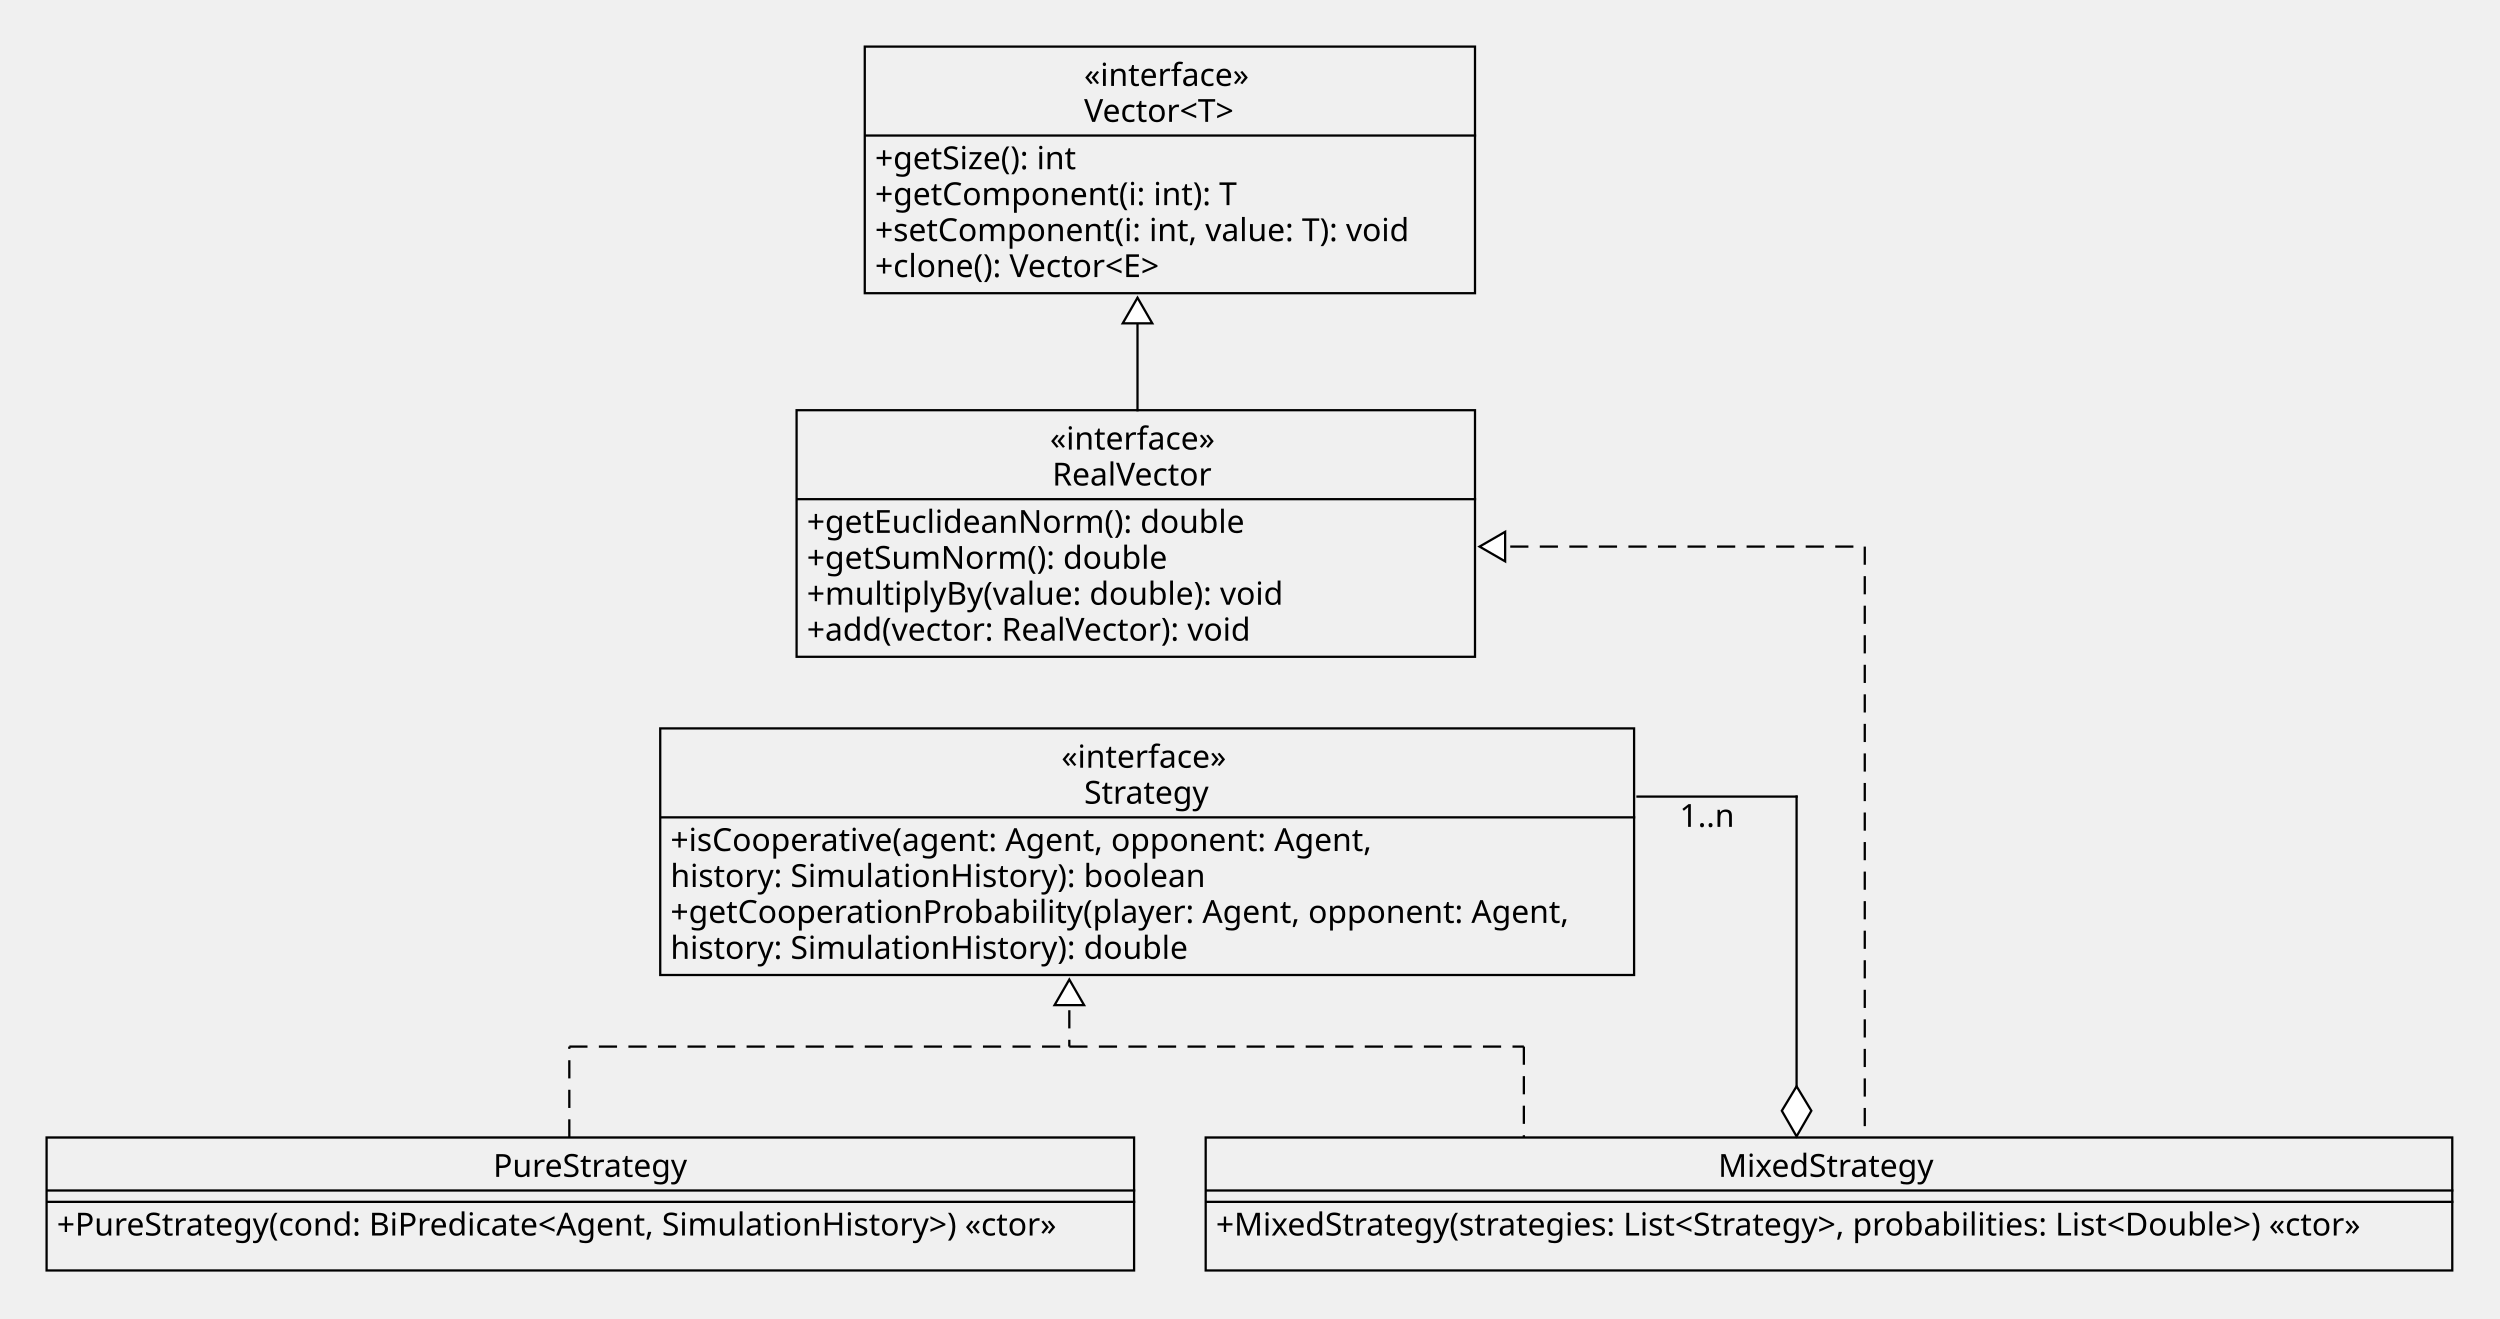
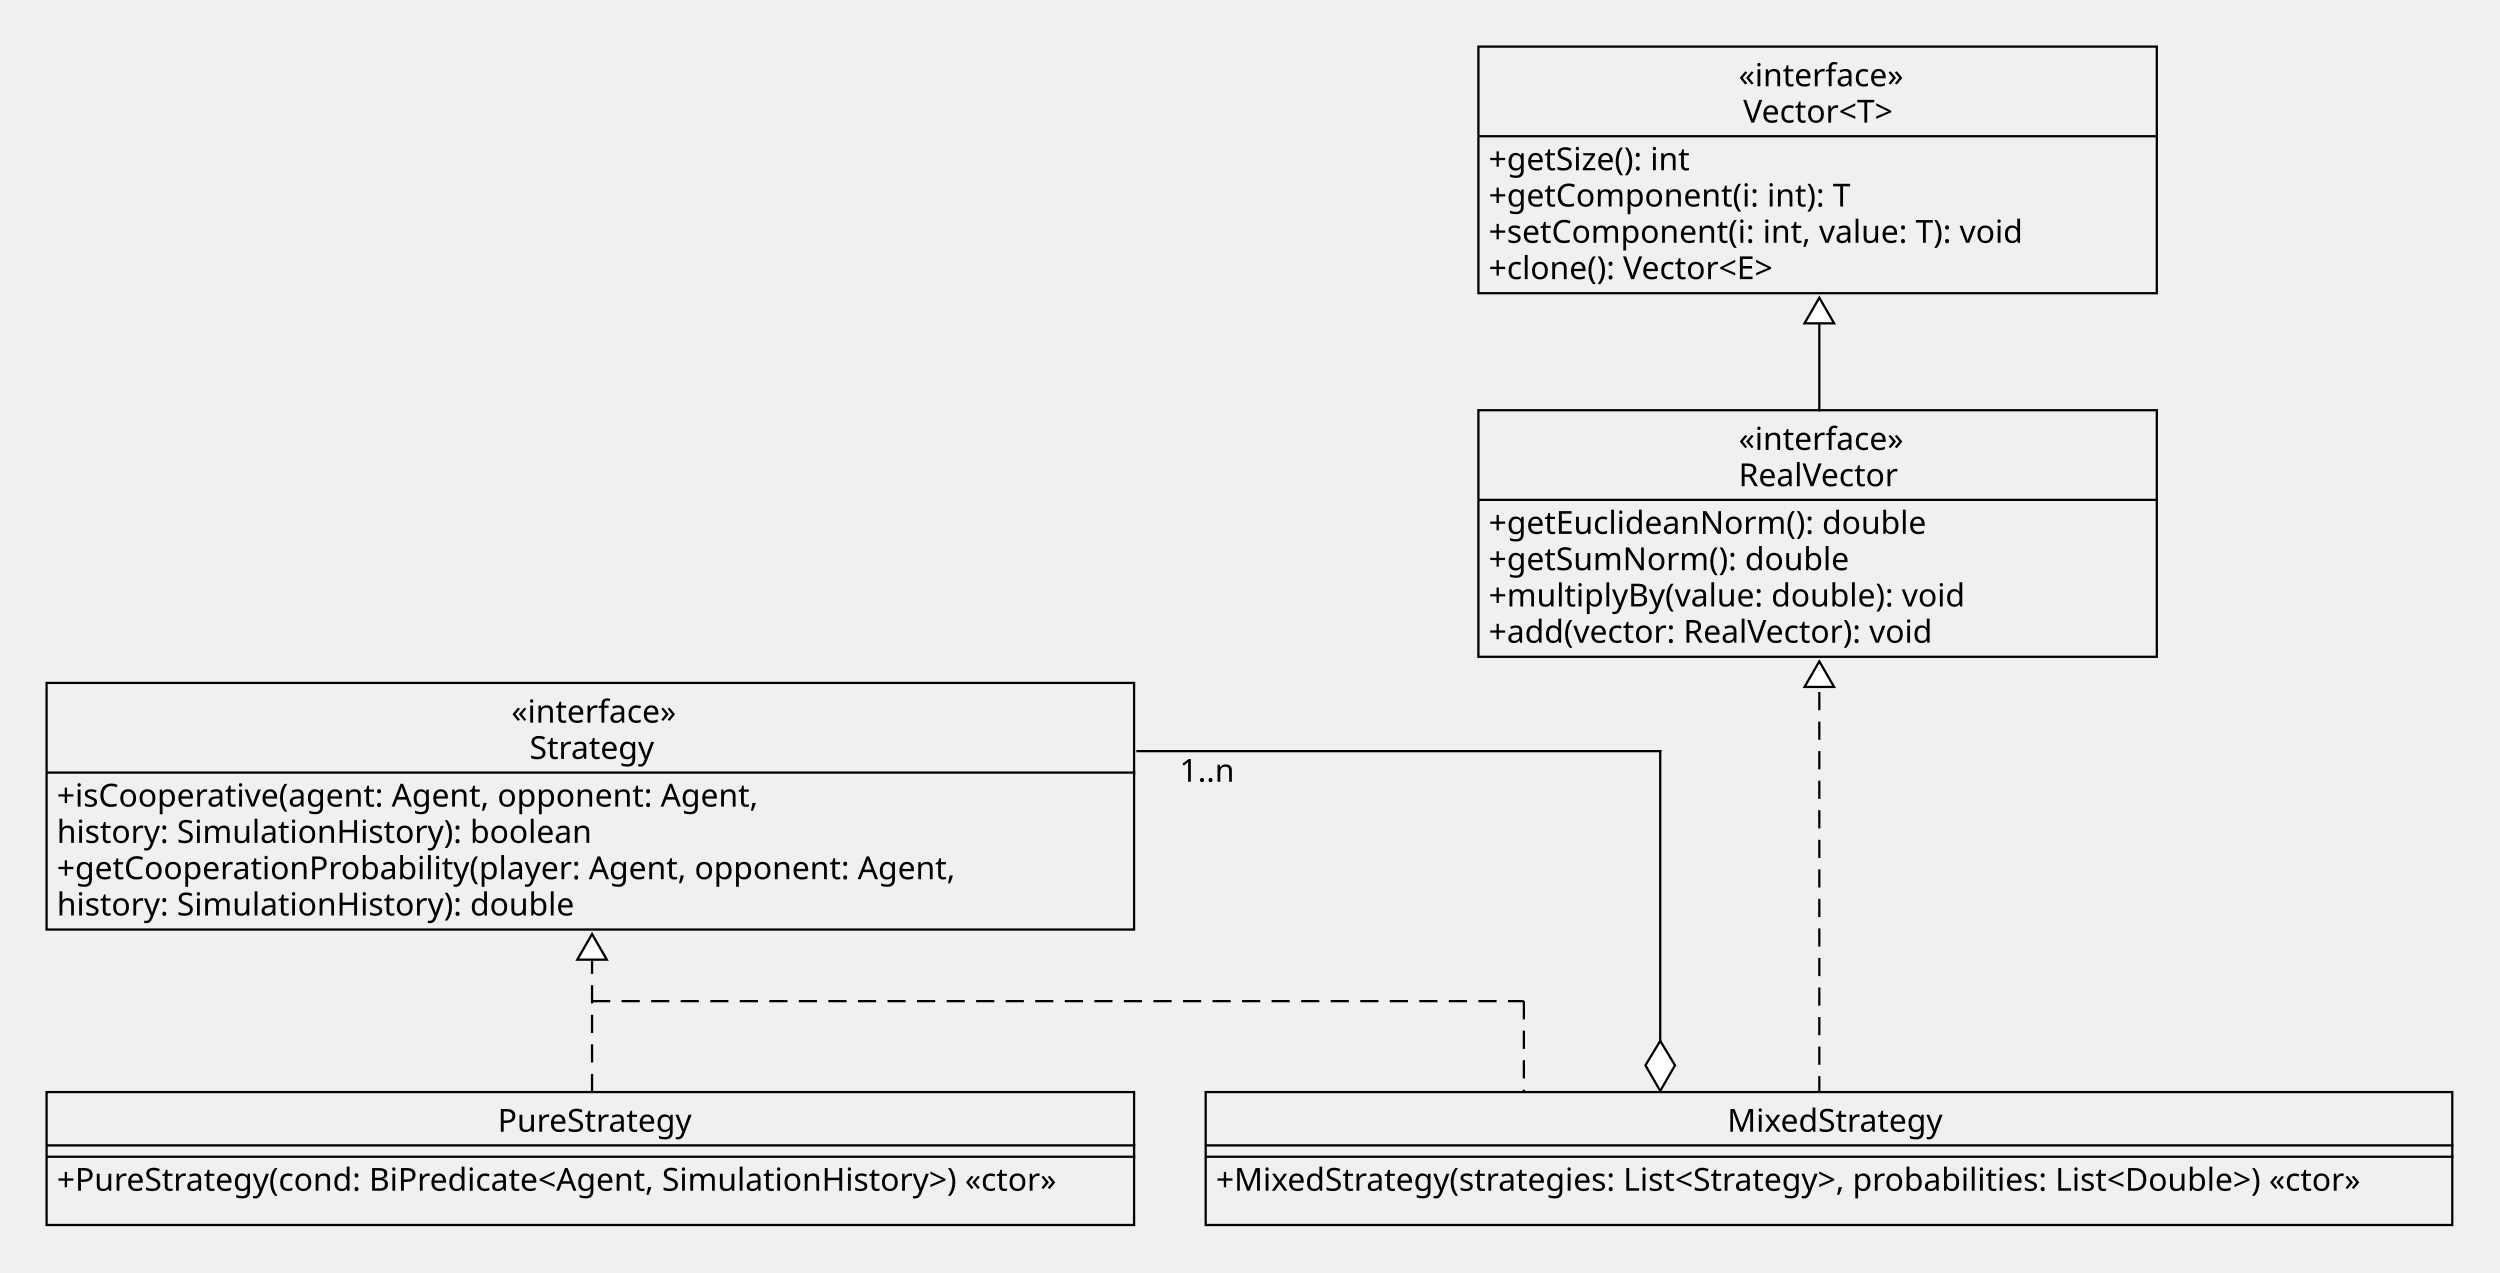
- <svg xmlns="http://www.w3.org/2000/svg" fill-opacity="1" color-rendering="auto" color-interpolation="auto" text-rendering="auto" stroke="black" stroke-linecap="square" width="1100" stroke-miterlimit="10" shape-rendering="auto" stroke-opacity="1" fill="black" stroke-dasharray="none" font-weight="normal" stroke-width="1" viewBox="-20 20 1100 580" height="580" font-family="'Dialog'" font-style="normal" stroke-linejoin="miter" font-size="12px" stroke-dashoffset="0" image-rendering="auto">
+ <svg xmlns="http://www.w3.org/2000/svg" fill-opacity="1" color-rendering="auto" color-interpolation="auto" text-rendering="auto" stroke="black" stroke-linecap="square" width="1100" stroke-miterlimit="10" shape-rendering="auto" stroke-opacity="1" fill="black" stroke-dasharray="none" font-weight="normal" stroke-width="1" viewBox="320 230 1100 560" height="560" font-family="'Dialog'" font-style="normal" stroke-linejoin="miter" font-size="12px" stroke-dashoffset="0" image-rendering="auto">
  <defs id="genericDefs" />
  <g>
    <defs id="defs1">
      <clipPath clipPathUnits="userSpaceOnUse" id="clipPath1">
        <path d="M0 0 L2147483647 0 L2147483647 2147483647 L0 2147483647 L0 0 Z" />
      </clipPath>
      <clipPath clipPathUnits="userSpaceOnUse" id="clipPath2">
        <path d="M0 0 L0 110 L300 110 L300 0 Z" />
      </clipPath>
      <clipPath clipPathUnits="userSpaceOnUse" id="clipPath3">
-         <path d="M0 0 L0 110 L270 110 L270 0 Z" />
+         <path d="M0 0 L0 60 L550 60 L550 0 Z" />
      </clipPath>
      <clipPath clipPathUnits="userSpaceOnUse" id="clipPath4">
-         <path d="M0 0 L0 60 L550 60 L550 0 Z" />
+         <path d="M0 0 L0 60 L480 60 L480 0 Z" />
      </clipPath>
      <clipPath clipPathUnits="userSpaceOnUse" id="clipPath5">
-         <path d="M0 0 L0 60 L480 60 L480 0 Z" />
+         <path d="M0 0 L0 110 L480 110 L480 0 Z" />
      </clipPath>
      <clipPath clipPathUnits="userSpaceOnUse" id="clipPath6">
-         <path d="M0 0 L0 110 L430 110 L430 0 Z" />
+         <path d="M0 0 L0 80 L30 80 L30 0 Z" />
      </clipPath>
      <clipPath clipPathUnits="userSpaceOnUse" id="clipPath7">
-         <path d="M0 0 L0 80 L30 80 L30 0 Z" />
+         <path d="M0 0 L0 180 L260 180 L260 0 Z" />
      </clipPath>
      <clipPath clipPathUnits="userSpaceOnUse" id="clipPath8">
-         <path d="M0 0 L0 180 L100 180 L100 0 Z" />
+         <path d="M0 0 L0 220 L30 220 L30 0 Z" />
      </clipPath>
      <clipPath clipPathUnits="userSpaceOnUse" id="clipPath9">
-         <path d="M0 0 L0 290 L200 290 L200 0 Z" />
+         <path d="M0 0 L0 100 L30 100 L30 0 Z" />
      </clipPath>
      <clipPath clipPathUnits="userSpaceOnUse" id="clipPath10">
-         <path d="M0 0 L0 70 L250 70 L250 0 Z" />
-       </clipPath>
-       <clipPath clipPathUnits="userSpaceOnUse" id="clipPath11">
-         <path d="M0 0 L0 100 L230 100 L230 0 Z" />
+         <path d="M0 0 L0 70 L440 70 L440 0 Z" />
      </clipPath>
    </defs>
-     <g fill="rgb(255,255,255)" fill-opacity="0" transform="translate(330,200)" stroke-opacity="0" stroke="rgb(255,255,255)">
+     <g fill="rgb(255,255,255)" fill-opacity="0" transform="translate(970,410)" stroke-opacity="0" stroke="rgb(255,255,255)">
      <rect x="0.5" width="298.5" height="108.5" y="0.5" clip-path="url(#clipPath2)" stroke="none" />
    </g>
-     <g transform="translate(330,200)">
+     <g transform="translate(970,410)">
      <rect fill="none" x="0.5" width="298.5" height="108.5" y="0.5" clip-path="url(#clipPath2)" />
-       <text x="112" font-size="14px" y="17.817" clip-path="url(#clipPath2)" font-family="sans-serif" stroke="none" xml:space="preserve">«interface»</text>
-       <text x="113" font-size="14px" y="33.635" clip-path="url(#clipPath2)" font-family="sans-serif" stroke="none" xml:space="preserve">RealVector</text>
-       <path fill="none" d="M1 39.635 L299 39.635" clip-path="url(#clipPath2)" />
-       <text x="5" font-size="14px" y="54.452" clip-path="url(#clipPath2)" font-family="sans-serif" stroke="none" xml:space="preserve">+getEuclideanNorm(): double</text>
-       <text x="5" font-size="14px" y="70.269" clip-path="url(#clipPath2)" font-family="sans-serif" stroke="none" xml:space="preserve">+getSumNorm(): double</text>
-       <text x="5" font-size="14px" y="86.087" clip-path="url(#clipPath2)" font-family="sans-serif" stroke="none" xml:space="preserve">+multiplyBy(value: double): void</text>
-       <text x="5" font-size="14px" y="101.904" clip-path="url(#clipPath2)" font-family="sans-serif" stroke="none" xml:space="preserve">+add(vector: RealVector): void</text>
+       <text x="115" font-size="14px" y="17.969" clip-path="url(#clipPath2)" font-family="sans-serif" stroke="none" xml:space="preserve">«interface»</text>
+       <text x="115" font-size="14px" y="33.938" clip-path="url(#clipPath2)" font-family="sans-serif" stroke="none" xml:space="preserve">RealVector</text>
+       <path fill="none" d="M1 39.938 L299 39.938" clip-path="url(#clipPath2)" />
+       <text x="5" font-size="14px" y="54.906" clip-path="url(#clipPath2)" font-family="sans-serif" stroke="none" xml:space="preserve">+getEuclideanNorm(): double</text>
+       <text x="5" font-size="14px" y="70.875" clip-path="url(#clipPath2)" font-family="sans-serif" stroke="none" xml:space="preserve">+getSumNorm(): double</text>
+       <text x="5" font-size="14px" y="86.844" clip-path="url(#clipPath2)" font-family="sans-serif" stroke="none" xml:space="preserve">+multiplyBy(value: double): void</text>
+       <text x="5" font-size="14px" y="102.812" clip-path="url(#clipPath2)" font-family="sans-serif" stroke="none" xml:space="preserve">+add(vector: RealVector): void</text>
    </g>
-     <g fill="rgb(255,255,255)" fill-opacity="0" transform="translate(360,40)" stroke-opacity="0" stroke="rgb(255,255,255)">
-       <rect x="0.5" width="268.5" height="108.5" y="0.5" clip-path="url(#clipPath3)" stroke="none" />
+     <g fill="rgb(255,255,255)" fill-opacity="0" transform="translate(970,250)" stroke-opacity="0" stroke="rgb(255,255,255)">
+       <rect x="0.5" width="298.5" height="108.5" y="0.5" clip-path="url(#clipPath2)" stroke="none" />
    </g>
-     <g transform="translate(360,40)">
-       <rect fill="none" x="0.5" width="268.5" height="108.5" y="0.5" clip-path="url(#clipPath3)" />
-       <text x="97" font-size="14px" y="17.817" clip-path="url(#clipPath3)" font-family="sans-serif" stroke="none" xml:space="preserve">«interface»</text>
-       <text x="97" font-size="14px" y="33.635" clip-path="url(#clipPath3)" font-family="sans-serif" stroke="none" xml:space="preserve">Vector&lt;T&gt;</text>
-       <path fill="none" d="M1 39.635 L269 39.635" clip-path="url(#clipPath3)" />
-       <text x="5" font-size="14px" y="54.452" clip-path="url(#clipPath3)" font-family="sans-serif" stroke="none" xml:space="preserve">+getSize(): int</text>
-       <text x="5" font-size="14px" y="70.269" clip-path="url(#clipPath3)" font-family="sans-serif" stroke="none" xml:space="preserve">+getComponent(i: int): T</text>
-       <text x="5" font-size="14px" y="86.087" clip-path="url(#clipPath3)" font-family="sans-serif" stroke="none" xml:space="preserve">+setComponent(i: int, value: T): void</text>
-       <text x="5" font-size="14px" y="101.904" clip-path="url(#clipPath3)" font-family="sans-serif" stroke="none" xml:space="preserve">+clone(): Vector&lt;E&gt;</text>
+     <g transform="translate(970,250)">
+       <rect fill="none" x="0.5" width="298.5" height="108.5" y="0.5" clip-path="url(#clipPath2)" />
+       <text x="115" font-size="14px" y="17.969" clip-path="url(#clipPath2)" font-family="sans-serif" stroke="none" xml:space="preserve">«interface»</text>
+       <text x="117" font-size="14px" y="33.938" clip-path="url(#clipPath2)" font-family="sans-serif" stroke="none" xml:space="preserve">Vector&lt;T&gt;</text>
+       <path fill="none" d="M1 39.938 L299 39.938" clip-path="url(#clipPath2)" />
+       <text x="5" font-size="14px" y="54.906" clip-path="url(#clipPath2)" font-family="sans-serif" stroke="none" xml:space="preserve">+getSize(): int</text>
+       <text x="5" font-size="14px" y="70.875" clip-path="url(#clipPath2)" font-family="sans-serif" stroke="none" xml:space="preserve">+getComponent(i: int): T</text>
+       <text x="5" font-size="14px" y="86.844" clip-path="url(#clipPath2)" font-family="sans-serif" stroke="none" xml:space="preserve">+setComponent(i: int, value: T): void</text>
+       <text x="5" font-size="14px" y="102.812" clip-path="url(#clipPath2)" font-family="sans-serif" stroke="none" xml:space="preserve">+clone(): Vector&lt;E&gt;</text>
    </g>
-     <g fill="rgb(255,255,255)" fill-opacity="0" transform="translate(510,520)" stroke-opacity="0" stroke="rgb(255,255,255)">
-       <rect x="0.5" width="548.5" height="58.5" y="0.5" clip-path="url(#clipPath4)" stroke="none" />
+     <g fill="rgb(255,255,255)" fill-opacity="0" transform="translate(850,710)" stroke-opacity="0" stroke="rgb(255,255,255)">
+       <rect x="0.5" width="548.5" height="58.5" y="0.5" clip-path="url(#clipPath3)" stroke="none" />
    </g>
-     <g transform="translate(510,520)">
-       <rect fill="none" x="0.5" width="548.5" height="58.5" y="0.5" clip-path="url(#clipPath4)" />
-       <text x="226" font-size="14px" y="17.817" clip-path="url(#clipPath4)" font-family="sans-serif" stroke="none" xml:space="preserve">MixedStrategy</text>
-       <path fill="none" d="M1 23.817 L549 23.817" clip-path="url(#clipPath4)" />
-       <path fill="none" d="M1 28.817 L549 28.817" clip-path="url(#clipPath4)" />
-       <text x="5" font-size="14px" y="43.635" clip-path="url(#clipPath4)" font-family="sans-serif" stroke="none" xml:space="preserve">+MixedStrategy(strategies: List&lt;Strategy&gt;, probabilities: List&lt;Double&gt;) «ctor»</text>
+     <g transform="translate(850,710)">
+       <rect fill="none" x="0.5" width="548.5" height="58.5" y="0.5" clip-path="url(#clipPath3)" />
+       <text x="230" font-size="14px" y="17.969" clip-path="url(#clipPath3)" font-family="sans-serif" stroke="none" xml:space="preserve">MixedStrategy</text>
+       <path fill="none" d="M1 23.969 L549 23.969" clip-path="url(#clipPath3)" />
+       <path fill="none" d="M1 28.969 L549 28.969" clip-path="url(#clipPath3)" />
+       <text x="5" font-size="14px" y="43.938" clip-path="url(#clipPath3)" font-family="sans-serif" stroke="none" xml:space="preserve">+MixedStrategy(strategies: List&lt;Strategy&gt;, probabilities: List&lt;Double&gt;) «ctor»</text>
    </g>
-     <g fill="rgb(255,255,255)" fill-opacity="0" transform="translate(0,520)" stroke-opacity="0" stroke="rgb(255,255,255)">
-       <rect x="0.5" width="478.5" height="58.5" y="0.5" clip-path="url(#clipPath5)" stroke="none" />
+     <g fill="rgb(255,255,255)" fill-opacity="0" transform="translate(340,710)" stroke-opacity="0" stroke="rgb(255,255,255)">
+       <rect x="0.5" width="478.5" height="58.5" y="0.5" clip-path="url(#clipPath4)" stroke="none" />
    </g>
-     <g transform="translate(0,520)">
-       <rect fill="none" x="0.5" width="478.5" height="58.5" y="0.5" clip-path="url(#clipPath5)" />
-       <text x="197" font-size="14px" y="17.817" clip-path="url(#clipPath5)" font-family="sans-serif" stroke="none" xml:space="preserve">PureStrategy</text>
-       <path fill="none" d="M1 23.817 L479 23.817" clip-path="url(#clipPath5)" />
-       <path fill="none" d="M1 28.817 L479 28.817" clip-path="url(#clipPath5)" />
-       <text x="5" font-size="14px" y="43.635" clip-path="url(#clipPath5)" font-family="sans-serif" stroke="none" xml:space="preserve">+PureStrategy(cond: BiPredicate&lt;Agent, SimulationHistory&gt;) «ctor»</text>
+     <g transform="translate(340,710)">
+       <rect fill="none" x="0.5" width="478.5" height="58.5" y="0.5" clip-path="url(#clipPath4)" />
+       <text x="199" font-size="14px" y="17.969" clip-path="url(#clipPath4)" font-family="sans-serif" stroke="none" xml:space="preserve">PureStrategy</text>
+       <path fill="none" d="M1 23.969 L479 23.969" clip-path="url(#clipPath4)" />
+       <path fill="none" d="M1 28.969 L479 28.969" clip-path="url(#clipPath4)" />
+       <text x="5" font-size="14px" y="43.938" clip-path="url(#clipPath4)" font-family="sans-serif" stroke="none" xml:space="preserve">+PureStrategy(cond: BiPredicate&lt;Agent, SimulationHistory&gt;) «ctor»</text>
    </g>
-     <g fill="rgb(255,255,255)" fill-opacity="0" transform="translate(270,340)" stroke-opacity="0" stroke="rgb(255,255,255)">
-       <rect x="0.5" width="428.5" height="108.5" y="0.5" clip-path="url(#clipPath6)" stroke="none" />
+     <g fill="rgb(255,255,255)" fill-opacity="0" transform="translate(340,530)" stroke-opacity="0" stroke="rgb(255,255,255)">
+       <rect x="0.5" width="478.5" height="108.5" y="0.5" clip-path="url(#clipPath5)" stroke="none" />
    </g>
-     <g transform="translate(270,340)">
-       <rect fill="none" x="0.5" width="428.5" height="108.5" y="0.5" clip-path="url(#clipPath6)" />
-       <text x="177" font-size="14px" y="17.817" clip-path="url(#clipPath6)" font-family="sans-serif" stroke="none" xml:space="preserve">«interface»</text>
-       <text x="187" font-size="14px" y="33.635" clip-path="url(#clipPath6)" font-family="sans-serif" stroke="none" xml:space="preserve">Strategy</text>
-       <path fill="none" d="M1 39.635 L429 39.635" clip-path="url(#clipPath6)" />
-       <text x="5" font-size="14px" y="54.452" clip-path="url(#clipPath6)" font-family="sans-serif" stroke="none" xml:space="preserve">+isCooperative(agent: Agent, opponent: Agent, </text>
-       <text x="5" font-size="14px" y="70.269" clip-path="url(#clipPath6)" font-family="sans-serif" stroke="none" xml:space="preserve">history: SimulationHistory): boolean</text>
-       <text x="5" font-size="14px" y="86.087" clip-path="url(#clipPath6)" font-family="sans-serif" stroke="none" xml:space="preserve">+getCooperationProbability(player: Agent, opponent: Agent, </text>
-       <text x="5" font-size="14px" y="101.904" clip-path="url(#clipPath6)" font-family="sans-serif" stroke="none" xml:space="preserve">history: SimulationHistory): double</text>
+     <g transform="translate(340,530)">
+       <rect fill="none" x="0.5" width="478.5" height="108.5" y="0.5" clip-path="url(#clipPath5)" />
+       <text x="205" font-size="14px" y="17.969" clip-path="url(#clipPath5)" font-family="sans-serif" stroke="none" xml:space="preserve">«interface»</text>
+       <text x="213" font-size="14px" y="33.938" clip-path="url(#clipPath5)" font-family="sans-serif" stroke="none" xml:space="preserve">Strategy</text>
+       <path fill="none" d="M1 39.938 L479 39.938" clip-path="url(#clipPath5)" />
+       <text x="5" font-size="14px" y="54.906" clip-path="url(#clipPath5)" font-family="sans-serif" stroke="none" xml:space="preserve">+isCooperative(agent: Agent, opponent: Agent, </text>
+       <text x="5" font-size="14px" y="70.875" clip-path="url(#clipPath5)" font-family="sans-serif" stroke="none" xml:space="preserve">history: SimulationHistory): boolean</text>
+       <text x="5" font-size="14px" y="86.844" clip-path="url(#clipPath5)" font-family="sans-serif" stroke="none" xml:space="preserve">+getCooperationProbability(player: Agent, opponent: Agent, </text>
+       <text x="5" font-size="14px" y="102.812" clip-path="url(#clipPath5)" font-family="sans-serif" stroke="none" xml:space="preserve">history: SimulationHistory): double</text>
    </g>
-     <g transform="translate(470,140)">
-       <path fill="none" d="M10.5 11.5 L10.5 60.5" clip-path="url(#clipPath7)" />
-       <path fill="white" d="M4 22.258 L10.5 11 L17 22.258 Z" clip-path="url(#clipPath7)" stroke="none" />
-       <path fill="none" d="M4 22.258 L10.5 11 L17 22.258 Z" clip-path="url(#clipPath7)" />
+     <g transform="translate(1110,350)">
+       <path fill="none" d="M10.5 11.5 L10.5 60.5" clip-path="url(#clipPath6)" />
+       <path fill="white" d="M4 22.258 L10.5 11 L17 22.258 Z" clip-path="url(#clipPath6)" stroke="none" />
+       <path fill="none" d="M4 22.258 L10.5 11 L17 22.258 Z" clip-path="url(#clipPath6)" />
    </g>
-     <g transform="translate(690,360)">
-       <path fill="none" d="M80.5 159.5 L80.5 10.5" clip-path="url(#clipPath8)" />
-       <path fill="none" d="M80.5 10.5 L10.5 10.5" clip-path="url(#clipPath8)" />
-       <path fill="white" d="M87 148.742 L80.5 160 L74 148.742 L80.5 137.983 Z" clip-path="url(#clipPath8)" stroke="none" />
-       <path fill="none" d="M87 148.742 L80.5 160 L74 148.742 L80.5 137.983 Z" clip-path="url(#clipPath8)" />
-       <text x="29" font-size="14px" y="23.817" clip-path="url(#clipPath8)" font-family="sans-serif" stroke="none" xml:space="preserve">1..n</text>
+     <g transform="translate(810,550)">
+       <path fill="none" d="M240.5 159.5 L240.5 10.5" clip-path="url(#clipPath7)" />
+       <path fill="none" d="M240.5 10.5 L10.5 10.5" clip-path="url(#clipPath7)" />
+       <path fill="white" d="M247 148.742 L240.5 160 L234 148.742 L240.5 137.983 Z" clip-path="url(#clipPath7)" stroke="none" />
+       <path fill="none" d="M247 148.742 L240.5 160 L234 148.742 L240.5 137.983 Z" clip-path="url(#clipPath7)" />
+       <text x="29" font-size="14px" y="23.969" clip-path="url(#clipPath7)" font-family="sans-serif" stroke="none" xml:space="preserve">1..n</text>
    </g>
-     <g stroke-dasharray="8,5" stroke-miterlimit="5" transform="translate(620,250)" stroke-linecap="butt">
-       <path fill="none" d="M11.5 10.5 L180.5 10.5" clip-path="url(#clipPath9)" />
-       <path fill="none" d="M180.5 10.5 L180.5 270.5" clip-path="url(#clipPath9)" />
-       <path fill="white" d="M22.258 17 L11 10.5 L22.258 4 Z" clip-path="url(#clipPath9)" stroke="none" />
-       <path fill="none" stroke-miterlimit="10" stroke-dasharray="none" d="M22.258 17 L11 10.5 L22.258 4 Z" clip-path="url(#clipPath9)" stroke-linecap="square" />
+     <g stroke-dasharray="8,5" stroke-miterlimit="5" transform="translate(1110,510)" stroke-linecap="butt">
+       <path fill="none" d="M10.5 11.5 L10.5 200.5" clip-path="url(#clipPath8)" />
+       <path fill="white" d="M4 22.258 L10.5 11 L17 22.258 Z" clip-path="url(#clipPath8)" stroke="none" />
+       <path fill="none" stroke-miterlimit="10" stroke-dasharray="none" d="M4 22.258 L10.5 11 L17 22.258 Z" clip-path="url(#clipPath8)" stroke-linecap="square" />
    </g>
-     <g stroke-dasharray="8,5" stroke-miterlimit="5" transform="translate(220,470)" stroke-linecap="butt">
-       <path fill="none" d="M10.5 50.5 L10.5 10.5" clip-path="url(#clipPath10)" />
-       <path fill="none" d="M10.5 10.5 L230.5 10.5" clip-path="url(#clipPath10)" />
+     <g stroke-dasharray="8,5" stroke-miterlimit="5" transform="translate(570,630)" stroke-linecap="butt">
+       <path fill="none" d="M10.5 80.5 L10.5 11.5" clip-path="url(#clipPath9)" />
+       <path fill="white" d="M17 22.258 L10.5 11 L4 22.258 Z" clip-path="url(#clipPath9)" stroke="none" />
+       <path fill="none" stroke-miterlimit="10" stroke-dasharray="none" d="M17 22.258 L10.5 11 L4 22.258 Z" clip-path="url(#clipPath9)" stroke-linecap="square" />
    </g>
-     <g stroke-dasharray="8,5" stroke-miterlimit="5" transform="translate(440,440)" stroke-linecap="butt">
-       <path fill="none" d="M10.5 11.5 L10.5 40.5" clip-path="url(#clipPath11)" />
-       <path fill="none" d="M10.5 40.5 L210.5 40.5" clip-path="url(#clipPath11)" />
-       <path fill="none" d="M210.5 40.5 L210.5 80.5" clip-path="url(#clipPath11)" />
-       <path fill="white" d="M4 22.258 L10.5 11 L17 22.258 Z" clip-path="url(#clipPath11)" stroke="none" />
-       <path fill="none" stroke-miterlimit="10" stroke-dasharray="none" d="M4 22.258 L10.5 11 L17 22.258 Z" clip-path="url(#clipPath11)" stroke-linecap="square" />
+     <g stroke-dasharray="8,5" stroke-miterlimit="5" transform="translate(570,660)" stroke-linecap="butt">
+       <path fill="none" d="M10.5 10.5 L420.5 10.5" clip-path="url(#clipPath10)" />
+       <path fill="none" d="M420.5 10.5 L420.5 50.5" clip-path="url(#clipPath10)" />
    </g>
  </g>
</svg>
